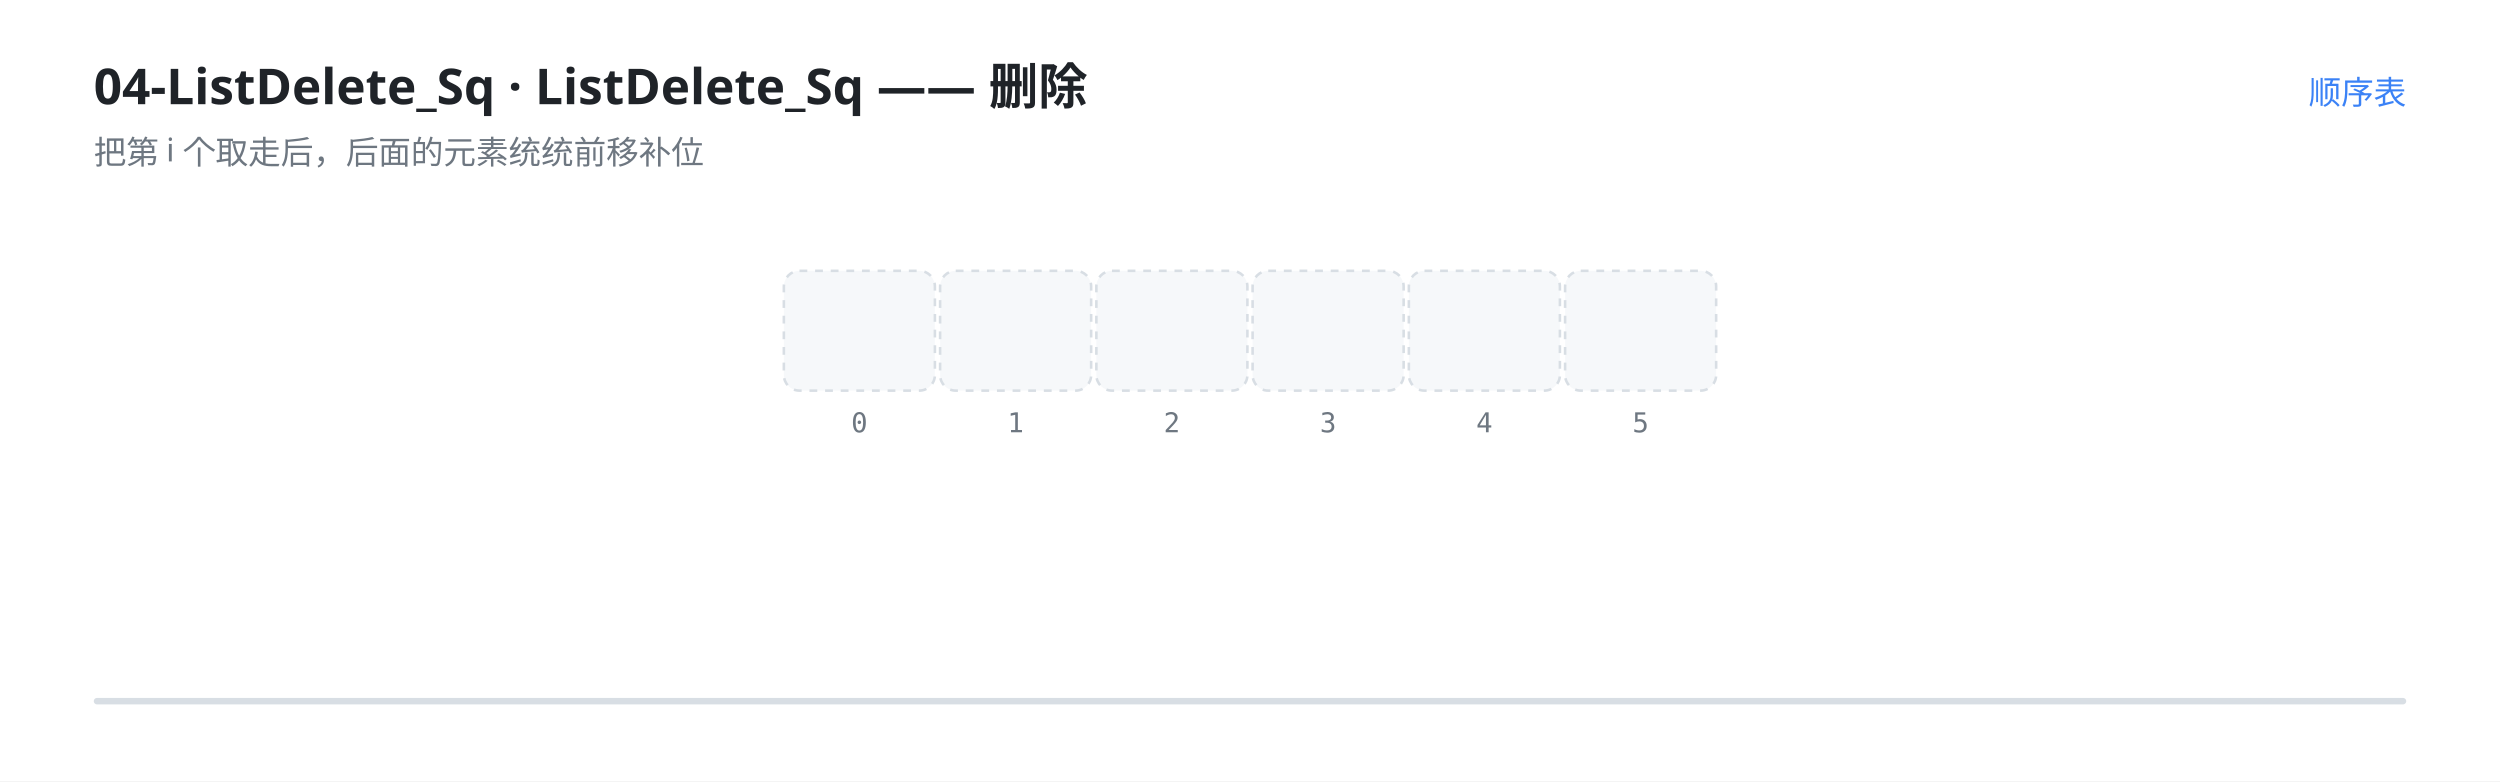
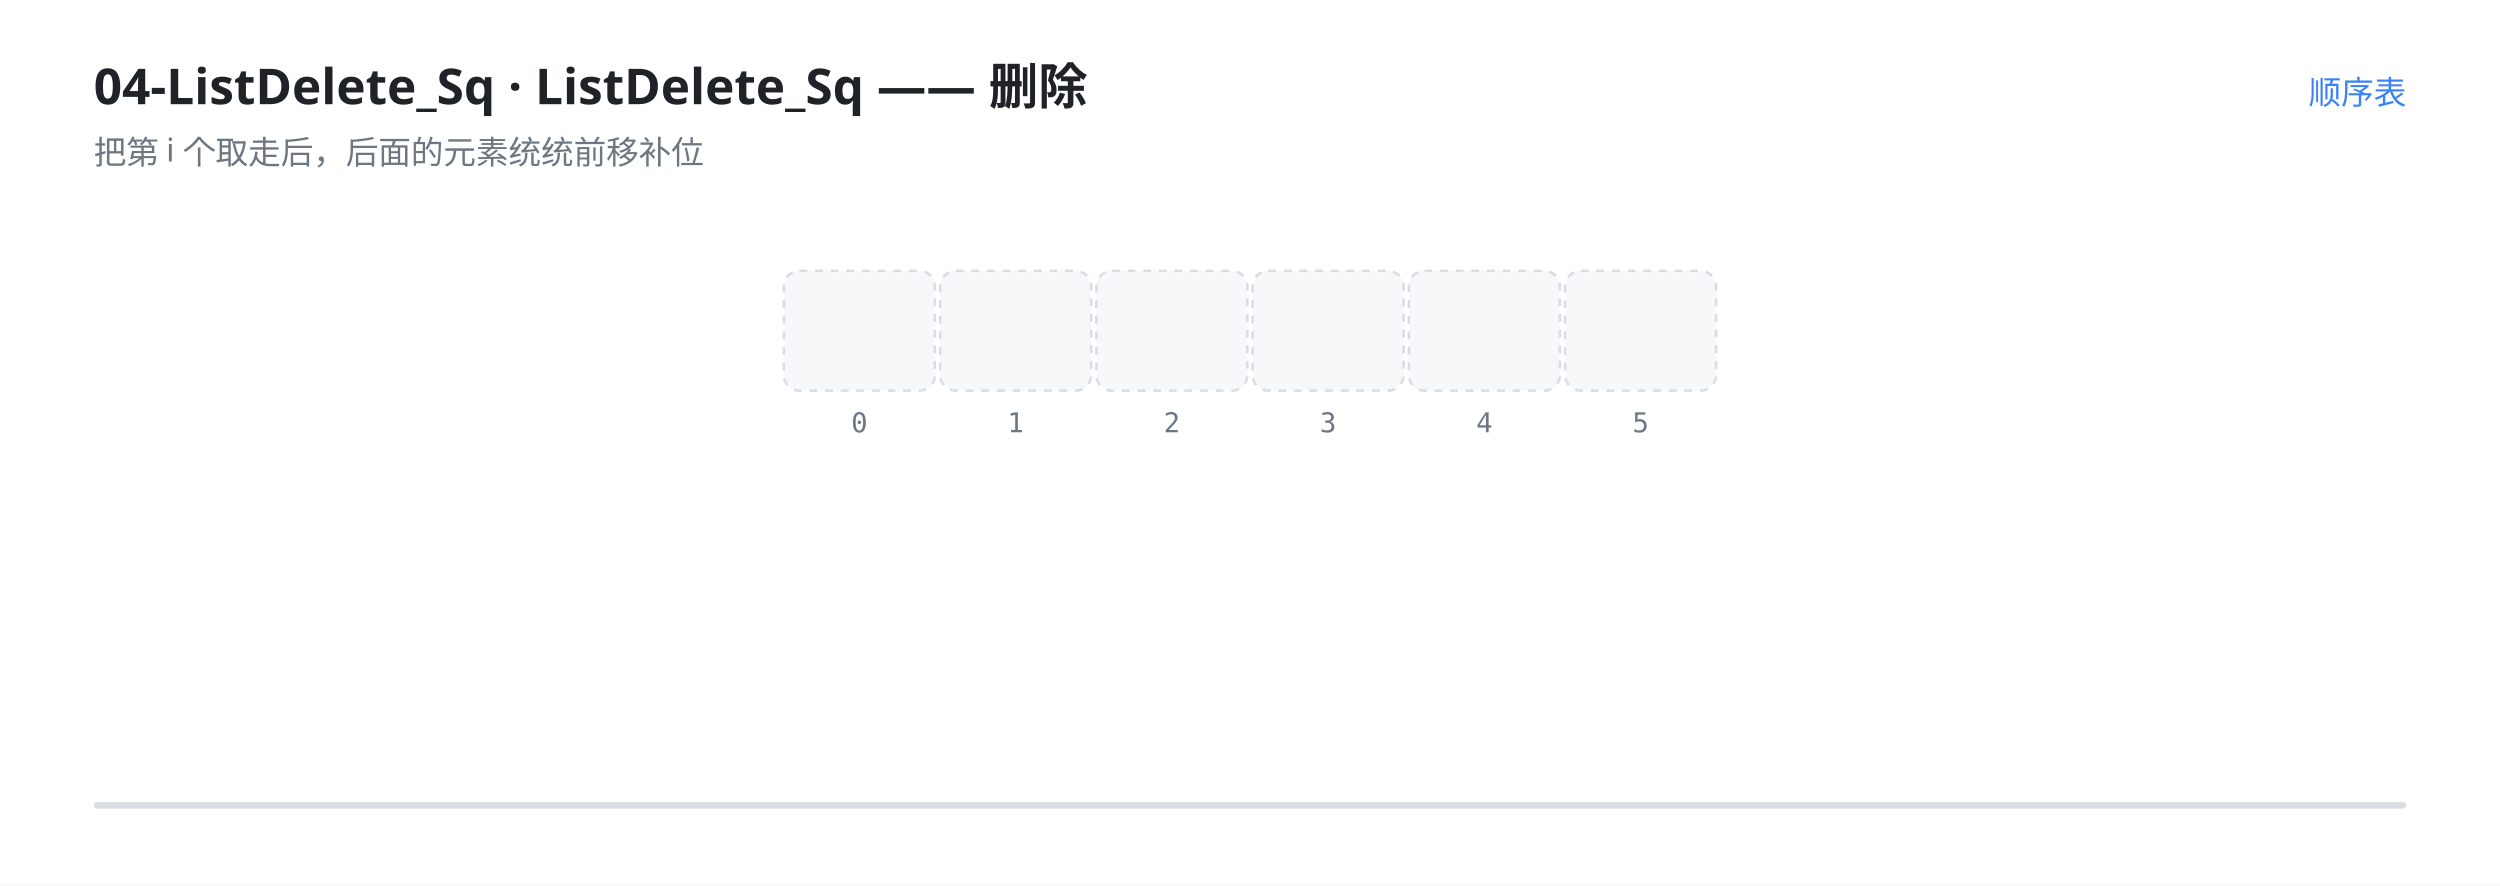
- <svg xmlns="http://www.w3.org/2000/svg" viewBox="0 0 960 300" width="960" height="300" role="img" aria-label="ListDelete_Sq —— 删除">
-   <rect width="960" height="300" fill="#FFFFFF" />
+ <svg xmlns="http://www.w3.org/2000/svg" viewBox="0 0 960 340" width="960" height="340" role="img" aria-label="ListDelete_Sq —— 删除">
+   <rect width="960" height="340" fill="#FFFFFF" />
  <g>
-     <rect x="36" y="268" width="888" height="2.5" rx="1.25" fill="#D8DEE4" />
-     <rect x="36" y="268" width="0" height="2.5" rx="1.25" fill="#3B82F6">
+     <rect x="36" y="308" width="888" height="2.5" rx="1.25" fill="#D8DEE4" />
+     <rect x="36" y="308" width="0" height="2.5" rx="1.25" fill="#3B82F6">
      <animate attributeName="width" values="0;888" dur="10s" repeatCount="indefinite" calcMode="linear" />
    </rect>
  </g>
  <text x="36" y="40" font-family="'Segoe UI','Microsoft YaHei UI','PingFang SC',system-ui,sans-serif" font-size="19" font-weight="600" fill="#1F2328">04-ListDelete_Sq · ListDelete_Sq —— 删除</text>
  <text x="36" y="63" font-family="'Segoe UI','Microsoft YaHei UI','PingFang SC',system-ui,sans-serif" font-size="12.5" fill="#6E7781">把第 i 个取走后，后面的元素统统前移补位</text>
  <text x="924" y="40" text-anchor="end" font-family="'Segoe UI','Microsoft YaHei UI','PingFang SC',system-ui,sans-serif" font-size="12.5" fill="#3B82F6">顺序表</text>
  <rect x="301" y="104" width="58" height="46" rx="6" fill="#F6F8FA" stroke="#D8DEE4" stroke-width="1" stroke-dasharray="3 3" />
  <text x="330" y="166" text-anchor="middle" font-family="ui-monospace,'Cascadia Code','JetBrains Mono',Consolas,monospace" font-size="10.5" fill="#6E7781">0</text>
  <rect x="361" y="104" width="58" height="46" rx="6" fill="#F6F8FA" stroke="#D8DEE4" stroke-width="1" stroke-dasharray="3 3" />
  <text x="390" y="166" text-anchor="middle" font-family="ui-monospace,'Cascadia Code','JetBrains Mono',Consolas,monospace" font-size="10.5" fill="#6E7781">1</text>
  <rect x="421" y="104" width="58" height="46" rx="6" fill="#F6F8FA" stroke="#D8DEE4" stroke-width="1" stroke-dasharray="3 3" />
  <text x="450" y="166" text-anchor="middle" font-family="ui-monospace,'Cascadia Code','JetBrains Mono',Consolas,monospace" font-size="10.5" fill="#6E7781">2</text>
  <rect x="481" y="104" width="58" height="46" rx="6" fill="#F6F8FA" stroke="#D8DEE4" stroke-width="1" stroke-dasharray="3 3" />
  <text x="510" y="166" text-anchor="middle" font-family="ui-monospace,'Cascadia Code','JetBrains Mono',Consolas,monospace" font-size="10.5" fill="#6E7781">3</text>
  <rect x="541" y="104" width="58" height="46" rx="6" fill="#F6F8FA" stroke="#D8DEE4" stroke-width="1" stroke-dasharray="3 3" />
  <text x="570" y="166" text-anchor="middle" font-family="ui-monospace,'Cascadia Code','JetBrains Mono',Consolas,monospace" font-size="10.5" fill="#6E7781">4</text>
  <rect x="601" y="104" width="58" height="46" rx="6" fill="#F6F8FA" stroke="#D8DEE4" stroke-width="1" stroke-dasharray="3 3" />
  <text x="630" y="166" text-anchor="middle" font-family="ui-monospace,'Cascadia Code','JetBrains Mono',Consolas,monospace" font-size="10.5" fill="#6E7781">5</text>
  <g opacity="0">
    <animate attributeName="opacity" values="1;1;0" keyTimes="0;0.986;1" dur="10s" repeatCount="indefinite" calcMode="linear" />
    <rect x="301" y="104" width="58" height="46" rx="6" fill="#FFFFFF" stroke="#D0D7DE" stroke-width="1.4" />
    <text x="330" y="132.5" text-anchor="middle" font-family="ui-monospace,'Cascadia Code','JetBrains Mono',Consolas,monospace" font-size="15" fill="#1F2328">10</text>
  </g>
  <g opacity="0">
    <animate attributeName="opacity" values="1;1;0;0" keyTimes="0;0.306;0.32;1" dur="10s" repeatCount="indefinite" calcMode="linear" />
    <rect x="361" y="104" width="58" height="46" rx="6" fill="#FDECEC" stroke="#EF4444" stroke-width="2" />
    <text x="390" y="132.5" text-anchor="middle" font-family="ui-monospace,'Cascadia Code','JetBrains Mono',Consolas,monospace" font-size="15" fill="#1F2328">15</text>
  </g>
  <g opacity="0">
    <animate attributeName="opacity" values="1;1;0;0" keyTimes="0;0.546;0.56;1" dur="10s" repeatCount="indefinite" calcMode="linear" />
    <rect x="421" y="104" width="58" height="46" rx="6" fill="#FDECEC" stroke="#EF4444" stroke-width="2" />
    <text x="450" y="132.5" text-anchor="middle" font-family="ui-monospace,'Cascadia Code','JetBrains Mono',Consolas,monospace" font-size="15" fill="#1F2328">20</text>
  </g>
  <g opacity="0">
    <animate attributeName="opacity" values="1;1;0;0" keyTimes="0;0.546;0.56;1" dur="10s" repeatCount="indefinite" calcMode="linear" />
    <rect x="481" y="104" width="58" height="46" rx="6" fill="#FDECEC" stroke="#EF4444" stroke-width="2" />
    <text x="510" y="132.5" text-anchor="middle" font-family="ui-monospace,'Cascadia Code','JetBrains Mono',Consolas,monospace" font-size="15" fill="#1F2328">30</text>
  </g>
  <g opacity="0">
    <animate attributeName="opacity" values="0;0;1;1;0" keyTimes="0;0.306;0.32;0.986;1" dur="10s" repeatCount="indefinite" calcMode="linear" />
    <rect x="361" y="104" width="58" height="46" rx="6" fill="#E7F7F1" stroke="#10B981" stroke-width="2" />
    <text x="390" y="132.5" text-anchor="middle" font-family="ui-monospace,'Cascadia Code','JetBrains Mono',Consolas,monospace" font-size="15" fill="#1F2328">20</text>
  </g>
  <g opacity="0">
    <animate attributeName="opacity" values="0;0;1;1;0" keyTimes="0;0.546;0.56;0.986;1" dur="10s" repeatCount="indefinite" calcMode="linear" />
    <rect x="421" y="104" width="58" height="46" rx="6" fill="#E7F7F1" stroke="#10B981" stroke-width="2" />
    <text x="450" y="132.5" text-anchor="middle" font-family="ui-monospace,'Cascadia Code','JetBrains Mono',Consolas,monospace" font-size="15" fill="#1F2328">30</text>
  </g>
  <g opacity="0">
    <animate attributeName="opacity" values="0;0;1;1;0;0" keyTimes="0;0.086;0.1;0.306;0.32;1" dur="10s" repeatCount="indefinite" calcMode="linear" />
    <path d="M 390 100 l -6 -9 l 12 0 Z" fill="#D29922" />
    <text x="390" y="88" text-anchor="middle" font-family="ui-monospace,'Cascadia Code','JetBrains Mono',Consolas,monospace" font-size="12" font-weight="600" fill="#D29922">i</text>
  </g>
  <g opacity="0">
    <animate attributeName="opacity" values="0;0;1;1;0;0" keyTimes="0;0.146;0.16;0.306;0.32;1" dur="10s" repeatCount="indefinite" calcMode="linear" />
    <path d="M 450 100 l -6 -9 l 12 0 Z" fill="#D29922" />
    <text x="450" y="88" text-anchor="middle" font-family="ui-monospace,'Cascadia Code','JetBrains Mono',Consolas,monospace" font-size="12" font-weight="600" fill="#D29922">j</text>
  </g>
  <g opacity="0">
    <animate attributeName="opacity" values="0;0;1;1;0;0" keyTimes="0;0.086;0.1;0.306;0.32;1" dur="10s" repeatCount="indefinite" calcMode="linear" />
-     <text x="480" y="186" text-anchor="middle" font-family="ui-monospace,'Cascadia Code','JetBrains Mono',Consolas,monospace" font-size="12.5" font-weight="400" fill="#EF4444">*e = L-&gt;data[i-1];   先把被删元素取出来，晚了就被覆盖</text>
+     <text x="480" y="210" text-anchor="middle" font-family="ui-monospace,'Cascadia Code','JetBrains Mono',Consolas,monospace" font-size="12.5" font-weight="400" fill="#EF4444">*e = L-&gt;data[i-1];   先把被删元素取出来，晚了就被覆盖</text>
  </g>
  <g opacity="0">
    <animate attributeName="opacity" values="0;0;1;1;0;0" keyTimes="0;0.306;0.32;0.546;0.56;1" dur="10s" repeatCount="indefinite" calcMode="linear" />
-     <text x="480" y="186" text-anchor="middle" font-family="'Segoe UI','Microsoft YaHei UI','PingFang SC',system-ui,sans-serif" font-size="12.5" font-weight="400" fill="#10B981">j 从 i 递增到 length-1：空位在左边，所以从前往后搬</text>
+     <text x="480" y="210" text-anchor="middle" font-family="'Segoe UI','Microsoft YaHei UI','PingFang SC',system-ui,sans-serif" font-size="12.5" font-weight="400" fill="#10B981">j 从 i 递增到 length-1：空位在左边，所以从前往后搬</text>
  </g>
  <g opacity="0">
    <animate attributeName="opacity" values="0;0;1;1;0" keyTimes="0;0.726;0.74;0.986;1" dur="10s" repeatCount="indefinite" calcMode="linear" />
-     <text x="480" y="186" text-anchor="middle" font-family="'Segoe UI','Microsoft YaHei UI','PingFang SC',system-ui,sans-serif" font-size="12.5" font-weight="400" fill="#D29922">length-- 之后，最后那格虽然还有值，但已经不算数了</text>
+     <text x="480" y="210" text-anchor="middle" font-family="'Segoe UI','Microsoft YaHei UI','PingFang SC',system-ui,sans-serif" font-size="12.5" font-weight="400" fill="#D29922">length-- 之后，最后那格虽然还有值，但已经不算数了</text>
  </g>
  <g opacity="0">
    <animate attributeName="opacity" values="0;0;1;1;0;0" keyTimes="0;0.546;0.56;0.726;0.74;1" dur="10s" repeatCount="indefinite" calcMode="linear" />
-     <text x="480" y="186" text-anchor="middle" font-family="'Segoe UI','Microsoft YaHei UI','PingFang SC',system-ui,sans-serif" font-size="12.5" font-weight="400" fill="#D29922">和插入刚好相反：删除要从前往后搬</text>
+     <text x="480" y="210" text-anchor="middle" font-family="'Segoe UI','Microsoft YaHei UI','PingFang SC',system-ui,sans-serif" font-size="12.5" font-weight="400" fill="#D29922">和插入刚好相反：删除要从前往后搬</text>
  </g>
  <g opacity="0">
    <animate attributeName="opacity" values="1;1;0;0" keyTimes="0;0.082;0.1;1" dur="10s" repeatCount="indefinite" calcMode="linear" />
-     <text x="36" y="214" font-family="'Segoe UI','Microsoft YaHei UI','PingFang SC',system-ui,sans-serif" font-size="14" fill="#1F2328">删除位序 2 的元素（15）</text>
+     <text x="36" y="250" font-family="'Segoe UI','Microsoft YaHei UI','PingFang SC',system-ui,sans-serif" font-size="14" fill="#1F2328">删除位序 2 的元素（15）</text>
  </g>
  <g opacity="0">
    <animate attributeName="opacity" values="0;0;1;1;0;0" keyTimes="0;0.082;0.1;0.302;0.32;1" dur="10s" repeatCount="indefinite" calcMode="linear" />
-     <text x="36" y="214" font-family="'Segoe UI','Microsoft YaHei UI','PingFang SC',system-ui,sans-serif" font-size="14" fill="#1F2328">先把被删元素取出来 —— 它马上要被覆盖了</text>
-     <text x="36" y="240" font-family="ui-monospace,'Cascadia Code','JetBrains Mono',Consolas,monospace" font-size="12.5" fill="#3B82F6">*e = L-&gt;data[i - 1];</text>
+     <text x="36" y="250" font-family="'Segoe UI','Microsoft YaHei UI','PingFang SC',system-ui,sans-serif" font-size="14" fill="#1F2328">先把被删元素取出来 —— 它马上要被覆盖了</text>
+     <text x="36" y="276" font-family="ui-monospace,'Cascadia Code','JetBrains Mono',Consolas,monospace" font-size="12.5" fill="#3B82F6">*e = L-&gt;data[i - 1];</text>
  </g>
  <g opacity="0">
    <animate attributeName="opacity" values="0;0;1;1;0;0" keyTimes="0;0.302;0.32;0.542;0.56;1" dur="10s" repeatCount="indefinite" calcMode="linear" />
-     <text x="36" y="214" font-family="'Segoe UI','Microsoft YaHei UI','PingFang SC',system-ui,sans-serif" font-size="14" fill="#1F2328">20 往前补一格</text>
-     <text x="36" y="240" font-family="ui-monospace,'Cascadia Code','JetBrains Mono',Consolas,monospace" font-size="12.5" fill="#3B82F6">L-&gt;data[j - 1] = L-&gt;data[j];</text>
+     <text x="36" y="250" font-family="'Segoe UI','Microsoft YaHei UI','PingFang SC',system-ui,sans-serif" font-size="14" fill="#1F2328">20 往前补一格</text>
+     <text x="36" y="276" font-family="ui-monospace,'Cascadia Code','JetBrains Mono',Consolas,monospace" font-size="12.5" fill="#3B82F6">L-&gt;data[j - 1] = L-&gt;data[j];</text>
  </g>
  <g opacity="0">
    <animate attributeName="opacity" values="0;0;1;1;0;0" keyTimes="0;0.542;0.56;0.722;0.74;1" dur="10s" repeatCount="indefinite" calcMode="linear" />
-     <text x="36" y="214" font-family="'Segoe UI','Microsoft YaHei UI','PingFang SC',system-ui,sans-serif" font-size="14" fill="#1F2328">30 也往前补一格 —— 空位被填上了</text>
+     <text x="36" y="250" font-family="'Segoe UI','Microsoft YaHei UI','PingFang SC',system-ui,sans-serif" font-size="14" fill="#1F2328">30 也往前补一格 —— 空位被填上了</text>
  </g>
  <g opacity="0">
    <animate attributeName="opacity" values="0;0;1;1;0;0" keyTimes="0;0.722;0.74;0.822;0.84;1" dur="10s" repeatCount="indefinite" calcMode="linear" />
-     <text x="36" y="214" font-family="'Segoe UI','Microsoft YaHei UI','PingFang SC',system-ui,sans-serif" font-size="14" fill="#1F2328">length 减一：最后那格还有值，但已经不属于这张表</text>
-     <text x="36" y="240" font-family="ui-monospace,'Cascadia Code','JetBrains Mono',Consolas,monospace" font-size="12.5" fill="#3B82F6">L-&gt;length--;</text>
+     <text x="36" y="250" font-family="'Segoe UI','Microsoft YaHei UI','PingFang SC',system-ui,sans-serif" font-size="14" fill="#1F2328">length 减一：最后那格还有值，但已经不属于这张表</text>
+     <text x="36" y="276" font-family="ui-monospace,'Cascadia Code','JetBrains Mono',Consolas,monospace" font-size="12.5" fill="#3B82F6">L-&gt;length--;</text>
  </g>
  <g opacity="0">
    <animate attributeName="opacity" values="0;0;1;1;0" keyTimes="0;0.822;0.84;0.982;1" dur="10s" repeatCount="indefinite" calcMode="linear" />
-     <text x="36" y="214" font-family="'Segoe UI','Microsoft YaHei UI','PingFang SC',system-ui,sans-serif" font-size="14" fill="#1F2328">对比记忆：插入从后往前搬，删除从前往后搬 —— 都是"从空位那一头开始"</text>
+     <text x="36" y="250" font-family="'Segoe UI','Microsoft YaHei UI','PingFang SC',system-ui,sans-serif" font-size="14" fill="#1F2328">对比记忆：插入从后往前搬，删除从前往后搬 —— 都是"从空位那一头开始"</text>
  </g>
</svg>
